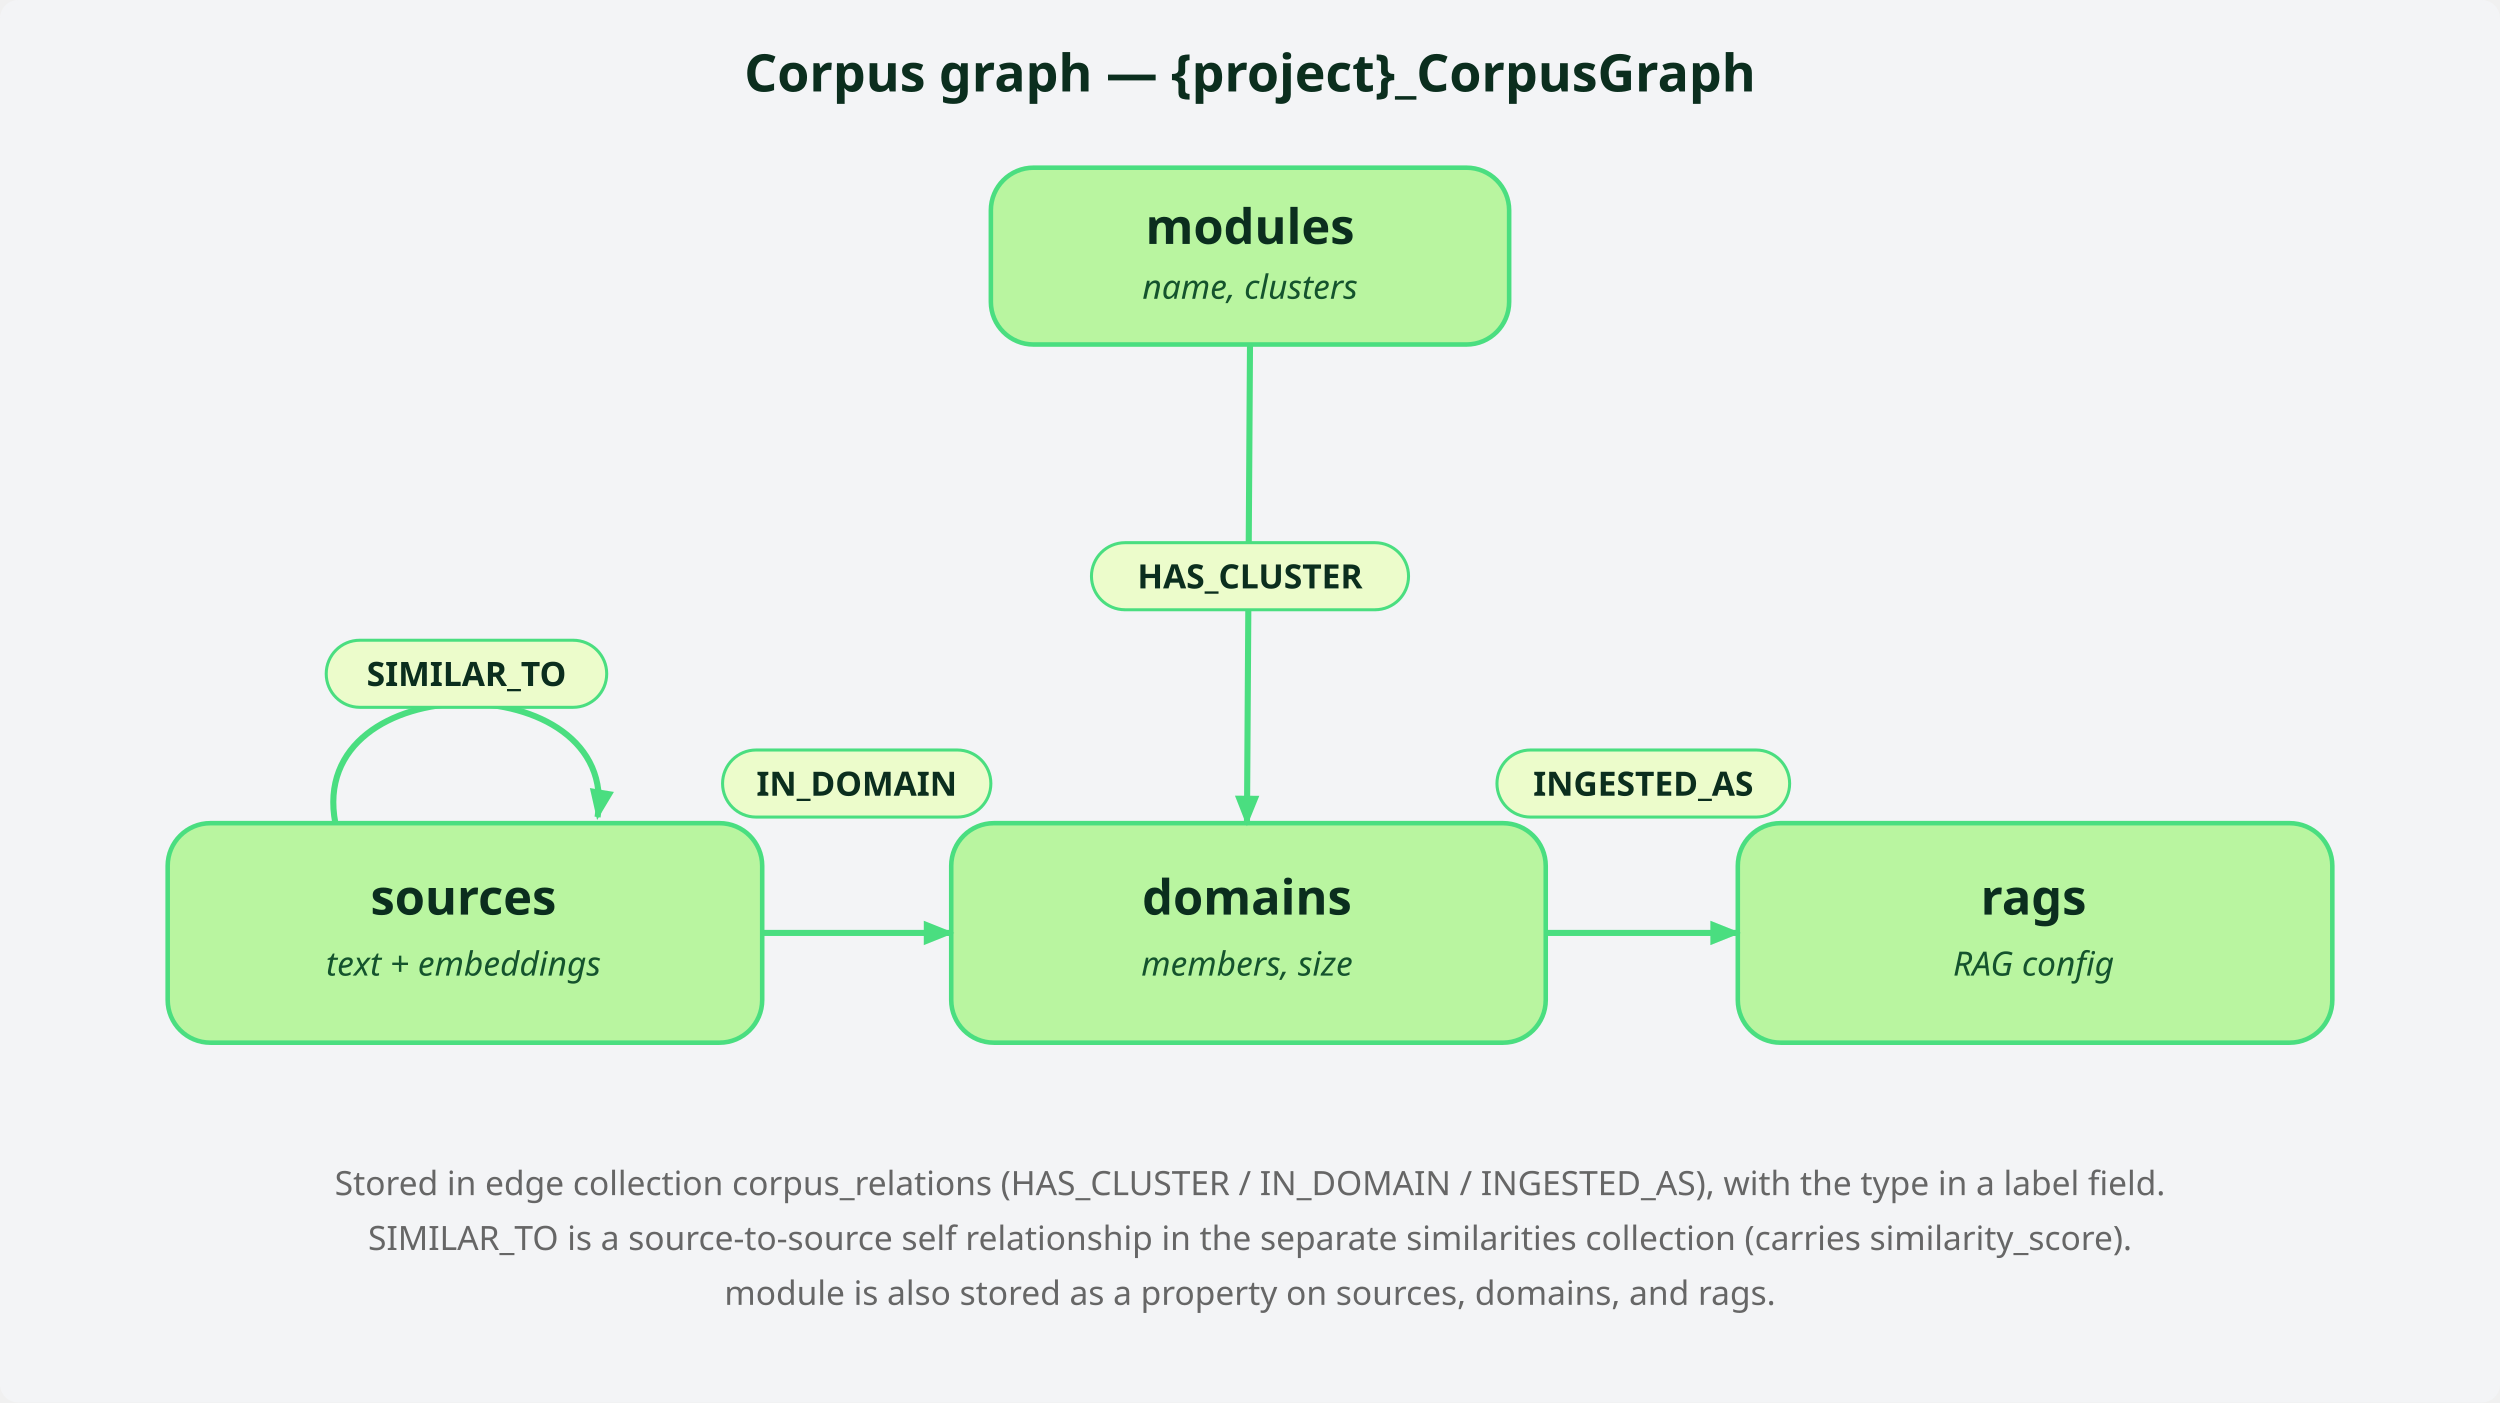
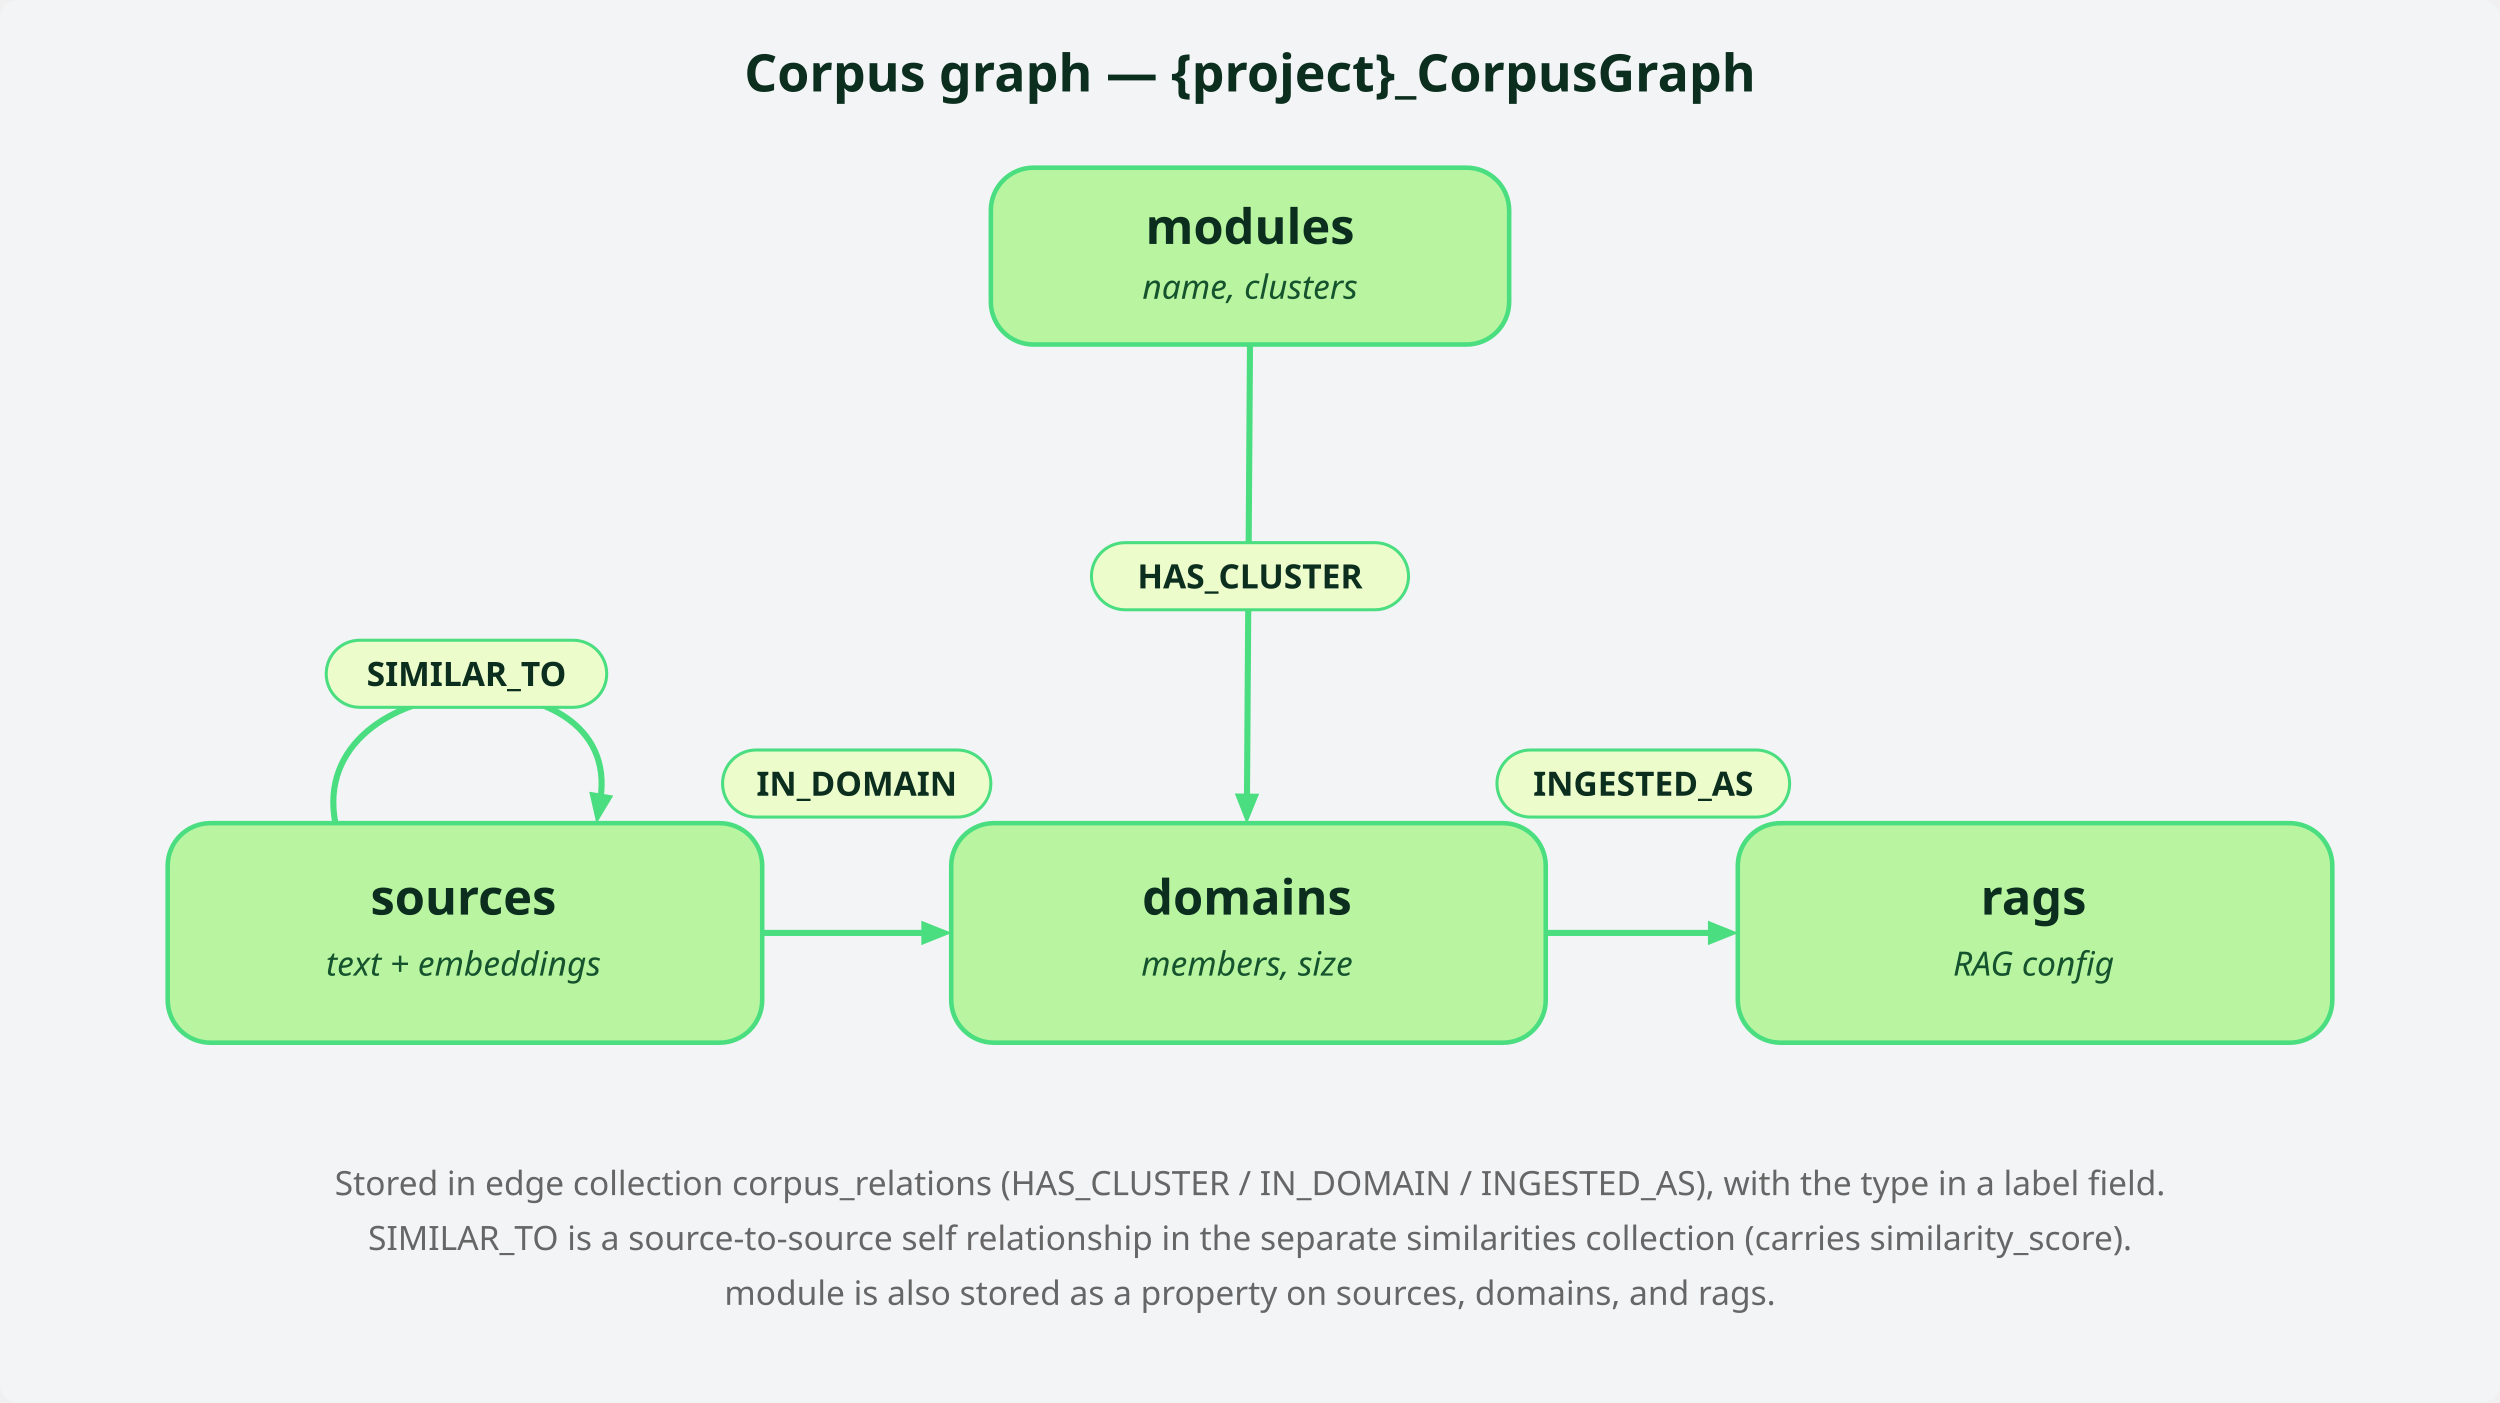
- <svg xmlns="http://www.w3.org/2000/svg" viewBox="0 0 820 460" style="display:block;width:100%;max-width:820px;margin:0 auto">
+ <svg xmlns="http://www.w3.org/2000/svg" viewBox="0 0 820 460" width="820" height="460">
  <style>
    .agcorp text { font-family: sans-serif; }
    .agcorp .vtx { fill: #b9f5a0; stroke: #4ade80; stroke-width: 1.5; }
    .agcorp .card:hover .vtx { fill: #ffffff; stroke: #22c55e; }
    .agcorp .vtitle { font-size: 16px; font-weight: bold; fill: #0b2e1e; }
    .agcorp .vsub { font-size: 11px; font-style: italic; fill: #14532d; }
    .agcorp .elabel { font-size: 11px; font-weight: bold; fill: #0b2e1e; }
    .agcorp .ebadge { fill: #ecfccb; stroke: #4ade80; stroke-width: 1; }
    .agcorp .note { font-size: 11px; fill: #666; }
  </style>
  <defs>
-     <marker id="agc-arrow" markerWidth="10" markerHeight="8" refX="9" refY="4" orient="auto" markerUnits="userSpaceOnUse">
+     <marker id="agc-arrow" markerWidth="10" markerHeight="8" refX="2" refY="4" orient="auto" markerUnits="userSpaceOnUse">
      <polygon points="0 0,10 4,0 8" fill="#4ade80" />
    </marker>
  </defs>
  <g class="agcorp">
    <rect width="820" height="460" fill="#f3f4f6" rx="6" />
    <text x="410" y="30" text-anchor="middle" font-size="17" font-weight="bold" fill="#0b2e1e">Corpus graph — {project}_CorpusGraph</text>
    <g class="card">
      <rect class="vtx" x="325" y="55" width="170" height="58" rx="14" />
      <text class="vtitle" x="410" y="80" text-anchor="middle">modules</text>
      <text class="vsub" x="410" y="98" text-anchor="middle">name, clusters</text>
    </g>
    <g class="card">
      <rect class="vtx" x="55" y="270" width="195" height="72" rx="14" />
      <text class="vtitle" x="152" y="300" text-anchor="middle">sources</text>
      <text class="vsub" x="152" y="320" text-anchor="middle">text + embeddings</text>
    </g>
    <g class="card">
      <rect class="vtx" x="312" y="270" width="195" height="72" rx="14" />
      <text class="vtitle" x="409" y="300" text-anchor="middle">domains</text>
      <text class="vsub" x="409" y="320" text-anchor="middle">members, size</text>
    </g>
    <g class="card">
      <rect class="vtx" x="570" y="270" width="195" height="72" rx="14" />
      <text class="vtitle" x="667" y="300" text-anchor="middle">rags</text>
      <text class="vsub" x="667" y="320" text-anchor="middle">RAG config</text>
    </g>
-     <path d="M 410 113 L 409 270" stroke="#4ade80" stroke-width="2" fill="none" marker-end="url(#agc-arrow)" />
+     <path d="M 410 113 L 409 262.3" stroke="#4ade80" stroke-width="2" fill="none" marker-end="url(#agc-arrow)" />
    <rect class="ebadge" x="358" y="178" width="104" height="22" rx="11" />
    <text class="elabel" x="410" y="193" text-anchor="middle">HAS_CLUSTER</text>
-     <path d="M 250 306 L 312 306" stroke="#4ade80" stroke-width="2" fill="none" marker-end="url(#agc-arrow)" />
+     <path d="M 250 306 L 304.2 306" stroke="#4ade80" stroke-width="2" fill="none" marker-end="url(#agc-arrow)" />
    <rect class="ebadge" x="237" y="246" width="88" height="22" rx="11" />
    <text class="elabel" x="281" y="261" text-anchor="middle">IN_DOMAIN</text>
-     <path d="M 507 306 L 570 306" stroke="#4ade80" stroke-width="2" fill="none" marker-end="url(#agc-arrow)" />
+     <path d="M 507 306 L 562.2 306" stroke="#4ade80" stroke-width="2" fill="none" marker-end="url(#agc-arrow)" />
    <rect class="ebadge" x="491" y="246" width="96" height="22" rx="11" />
    <text class="elabel" x="539" y="261" text-anchor="middle">INGESTED_AS</text>
-     <path d="M 110 270 C 100 218, 204 218, 196 268" stroke="#4ade80" stroke-width="2" fill="none" marker-end="url(#agc-arrow)" />
+     <path d="M 110 270 C 100 218, 204.9 212.3, 196.9 262.3" stroke="#4ade80" stroke-width="2" fill="none" marker-end="url(#agc-arrow)" />
    <rect class="ebadge" x="107" y="210" width="92" height="22" rx="11" />
    <text class="elabel" x="153" y="225" text-anchor="middle">SIMILAR_TO</text>
    <text class="note" x="410" y="392" text-anchor="middle">Stored in edge collection corpus_relations (HAS_CLUSTER / IN_DOMAIN / INGESTED_AS), with the type in a label field.</text>
    <text class="note" x="410" y="410" text-anchor="middle">SIMILAR_TO is a source-to-source self relationship in the separate similarities collection (carries similarity_score).</text>
    <text class="note" x="410" y="428" text-anchor="middle">module is also stored as a property on sources, domains, and rags.</text>
  </g>
</svg>
